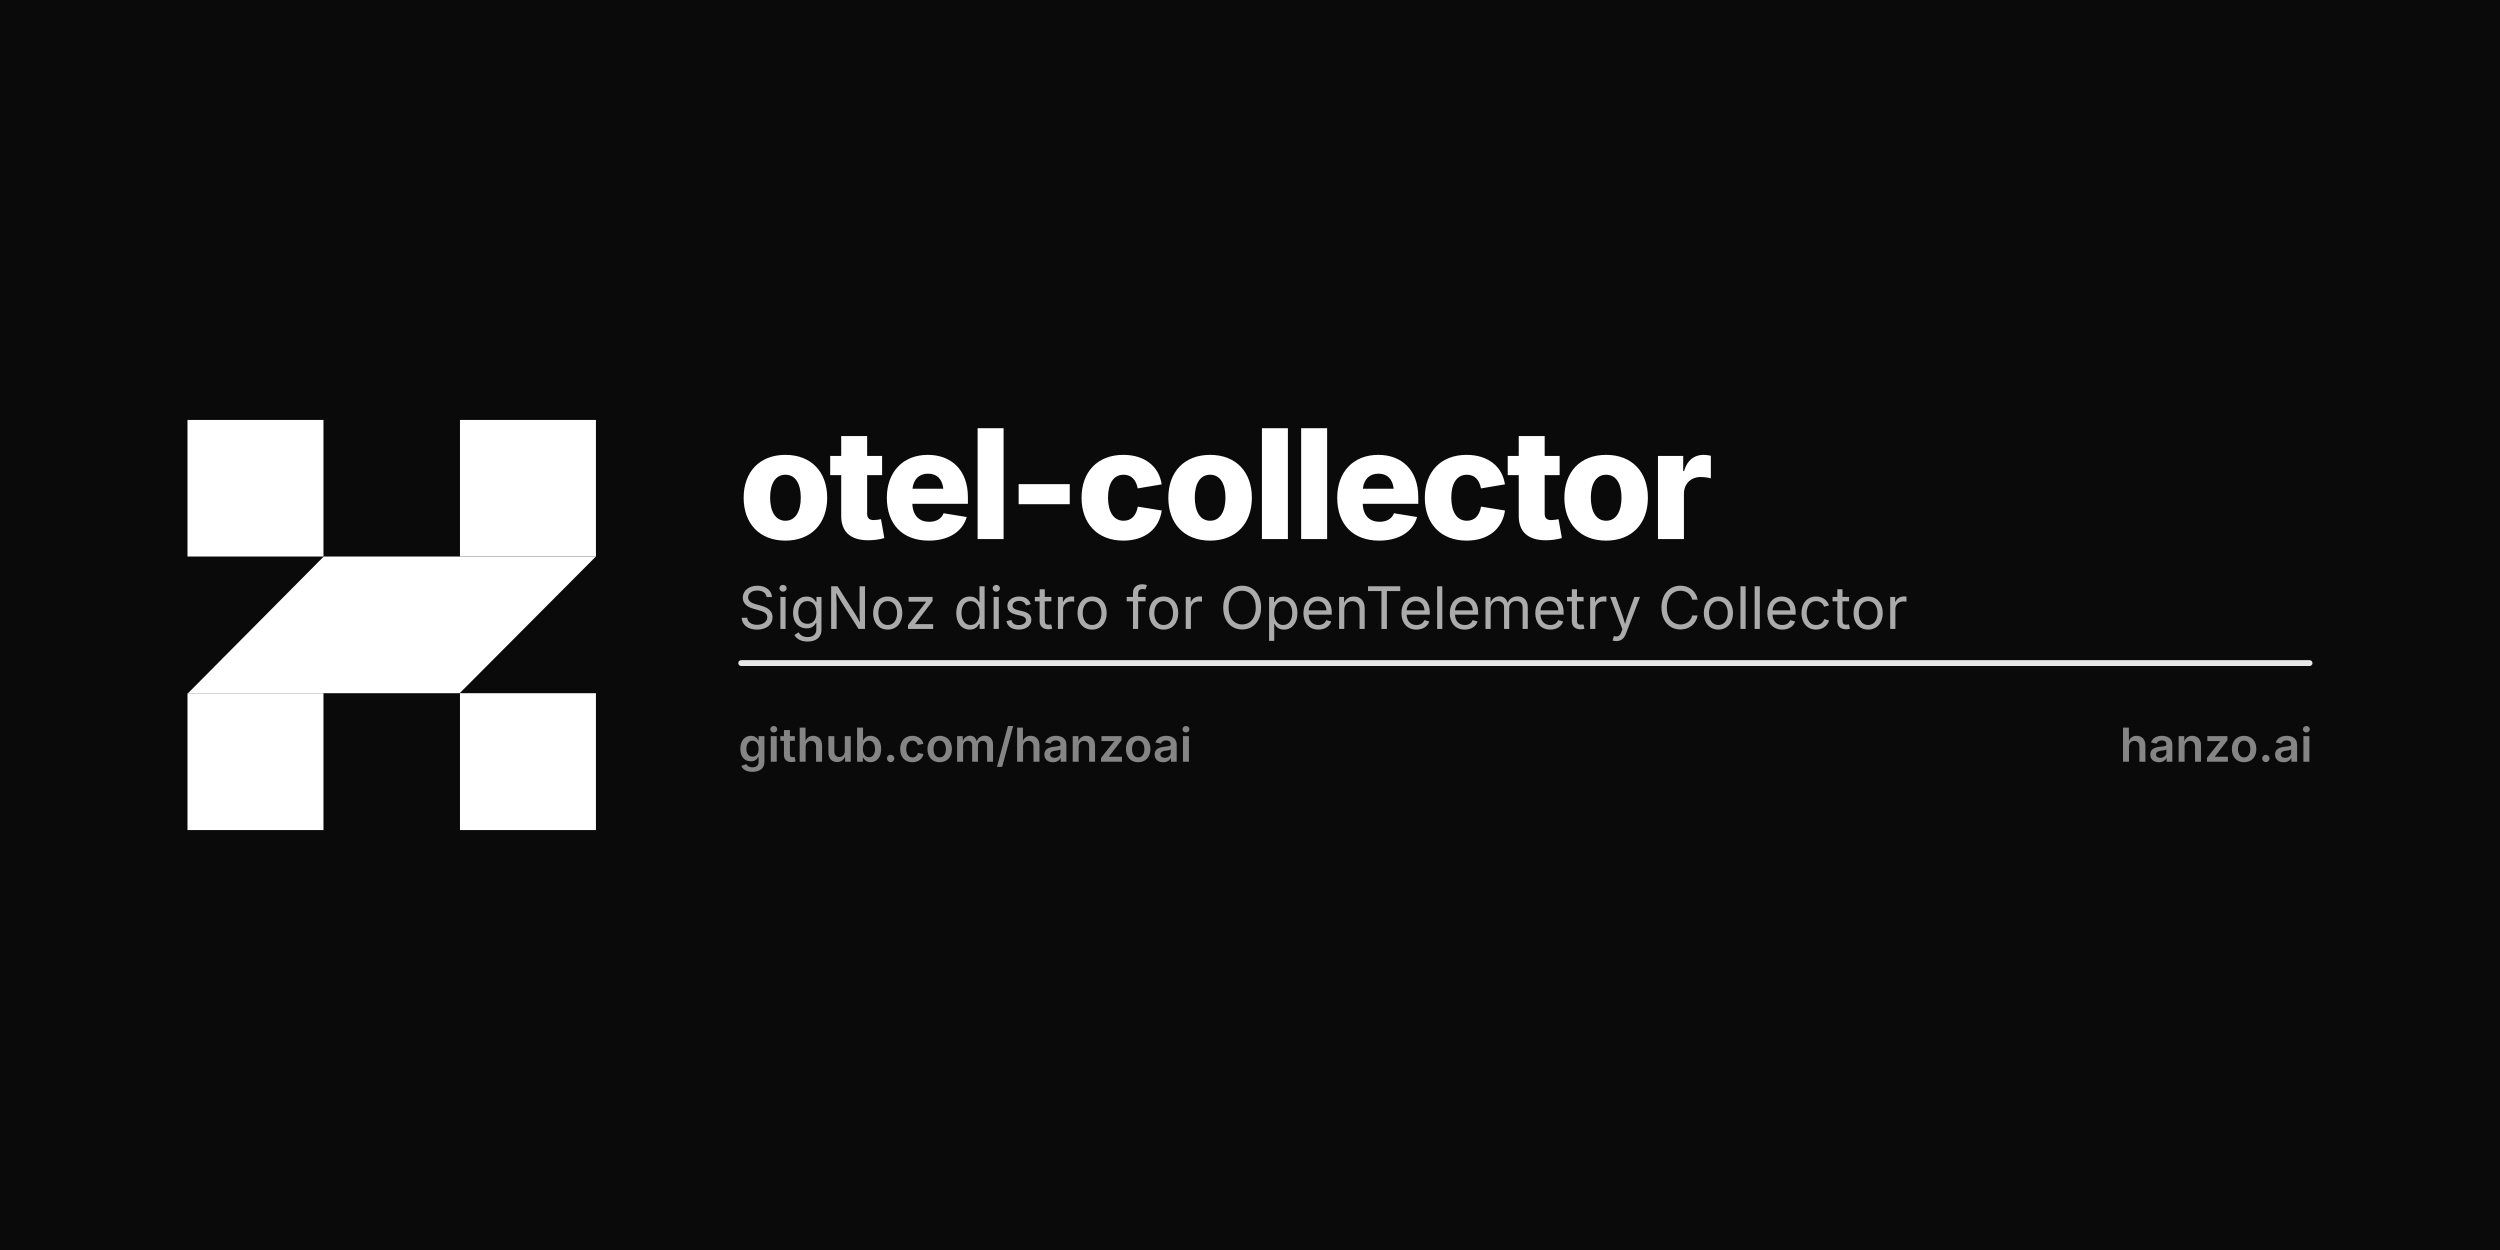
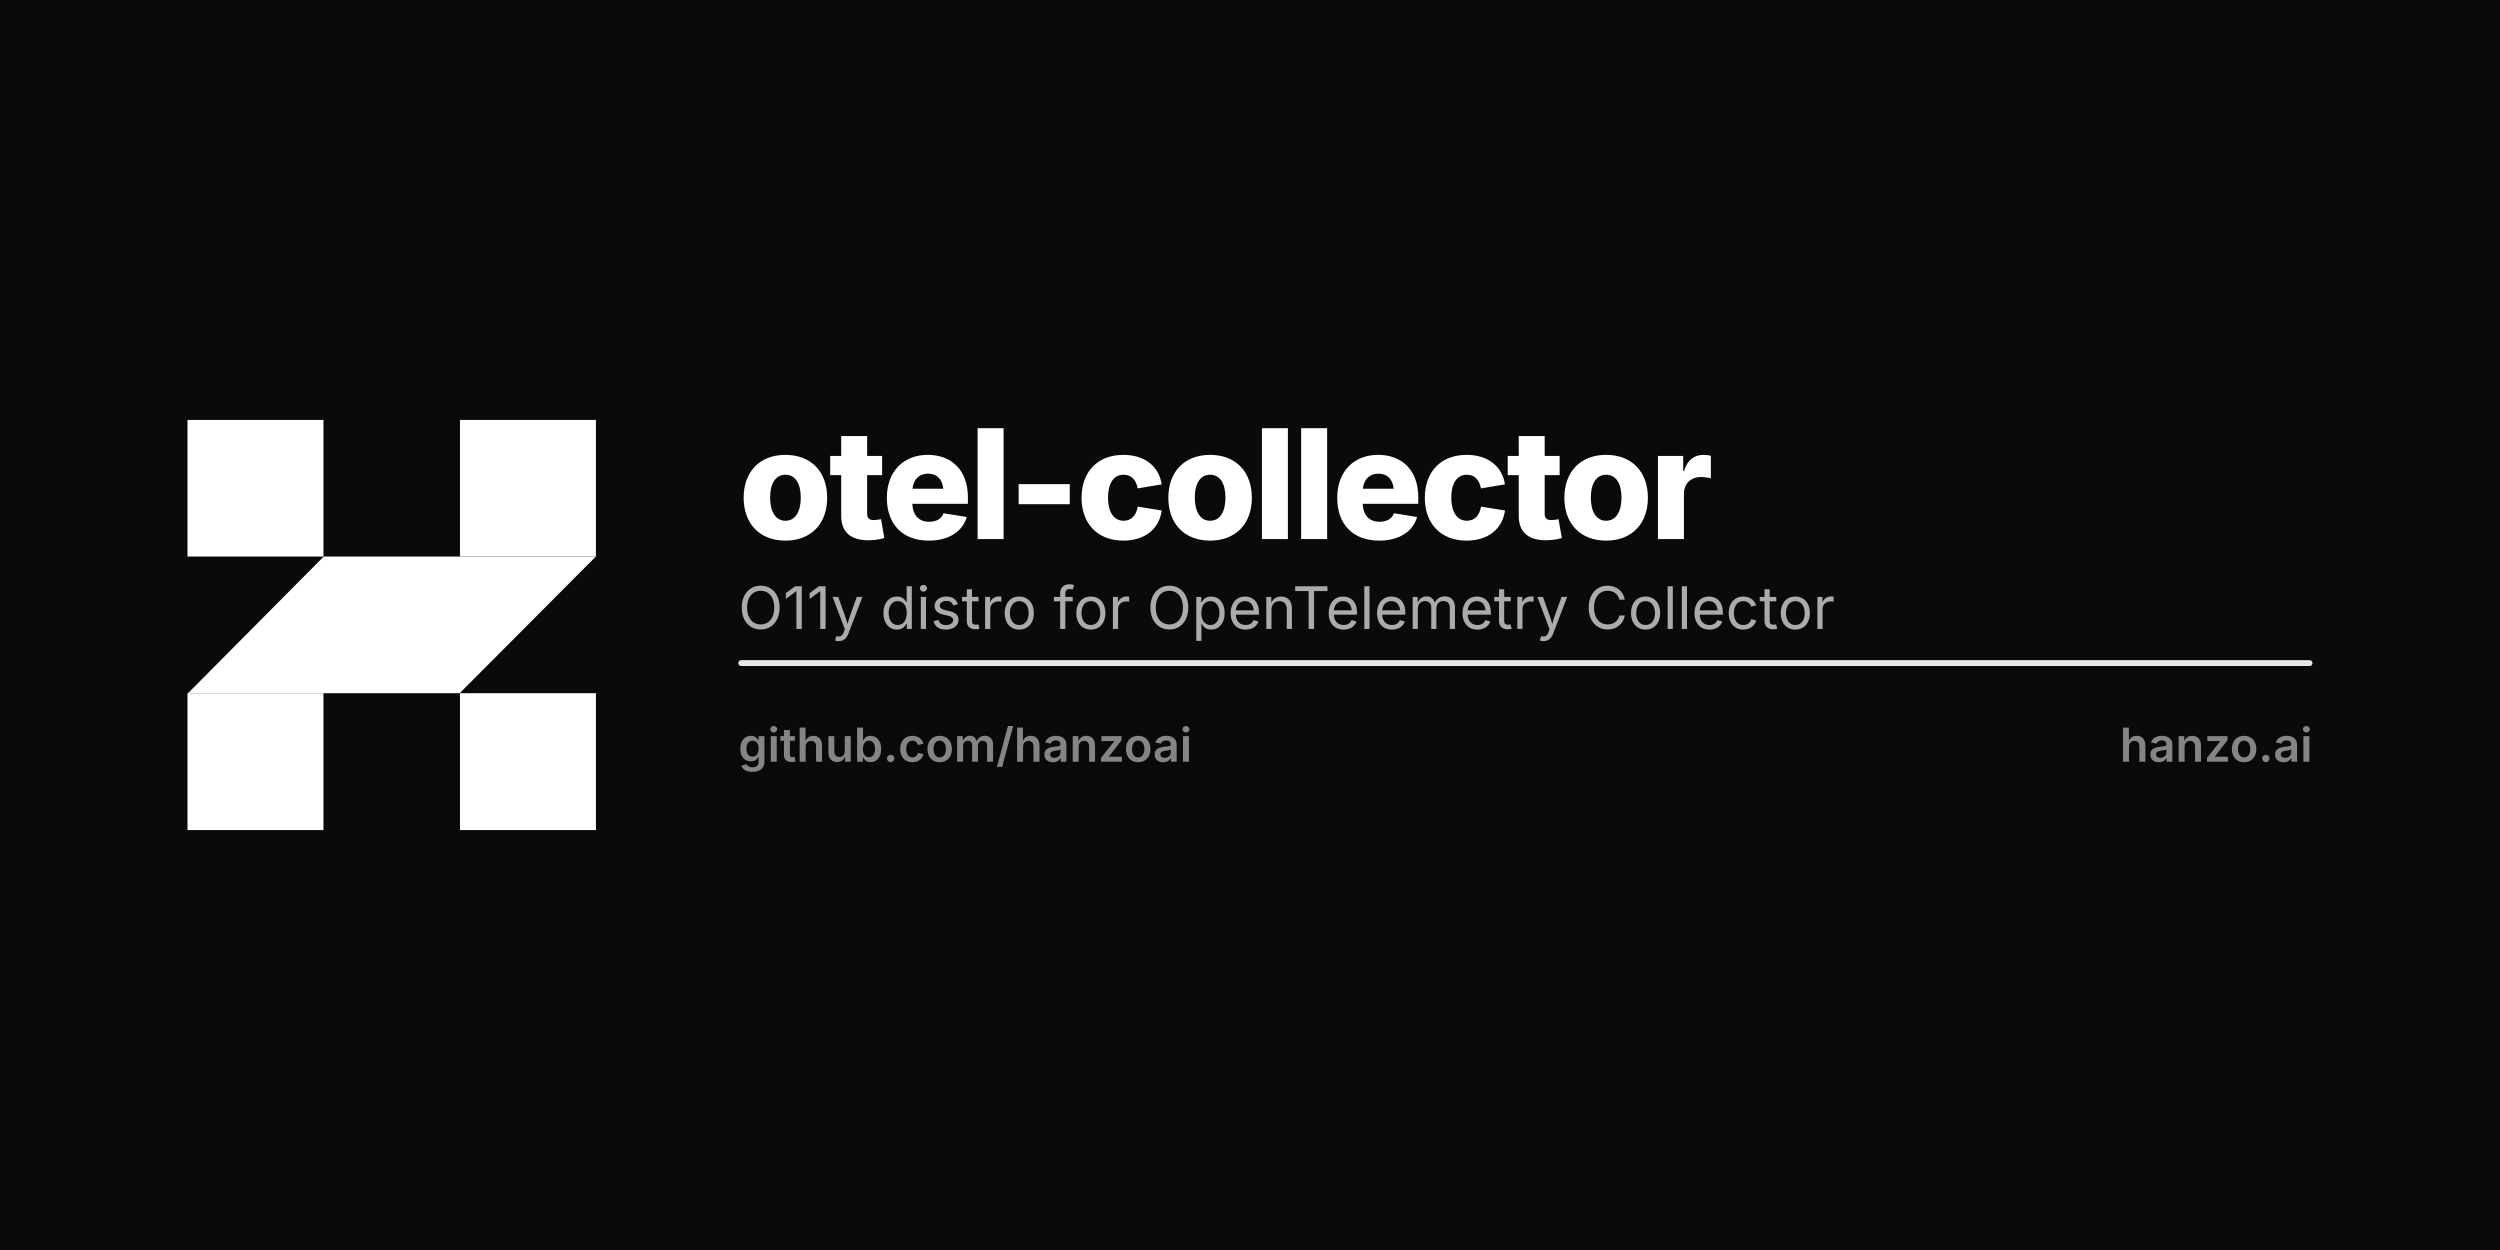
<svg xmlns="http://www.w3.org/2000/svg" width="1280" height="640" viewBox="0 0 1280 640" role="img" aria-label="otel-collector">
  <rect width="1280" height="640" fill="#0A0A0A" />
  <svg x="96" y="215" width="210" height="210" viewBox="0 0 67 67">
    <path d="M22.21 67V44.637H0V67H22.21Z" fill="#fff" />
    <path d="M66.704 22.318H22.253L0.088 44.637H44.463L66.704 22.318Z" fill="#fff" />
    <path d="M22.21 0H0V22.318H22.21V0Z" fill="#fff" />
    <path d="M66.72 0H44.51V22.318H66.72V0Z" fill="#fff" />
    <path d="M66.72 67V44.637H44.51V67H66.72Z" fill="#fff" />
  </svg>
  <text x="378" y="276" font-family="Inter,system-ui,-apple-system,sans-serif" font-size="78" font-weight="800" letter-spacing="-2" fill="#ffffff">otel-collector</text>
-   <text x="378" y="322" font-family="Inter,system-ui,sans-serif" font-size="30" fill="#ffffff" opacity=".66">SigNoz distro for OpenTelemetry Collector</text>
+   <text x="378" y="322" font-family="Inter,system-ui,sans-serif" font-size="30" fill="#ffffff" opacity=".66">O11y distro for OpenTelemetry Collector</text>
  <rect x="378" y="338" width="806" height="3" rx="1.5" fill="#ffffff" opacity=".9" />
  <text x="378" y="390" font-family="Inter,system-ui,sans-serif" font-size="24" font-weight="600" fill="#ffffff" opacity=".5">github.com/hanzoai</text>
  <text x="1184" y="390" text-anchor="end" font-family="Inter,system-ui,sans-serif" font-size="24" font-weight="600" fill="#ffffff" opacity=".5">hanzo.ai</text>
</svg>
